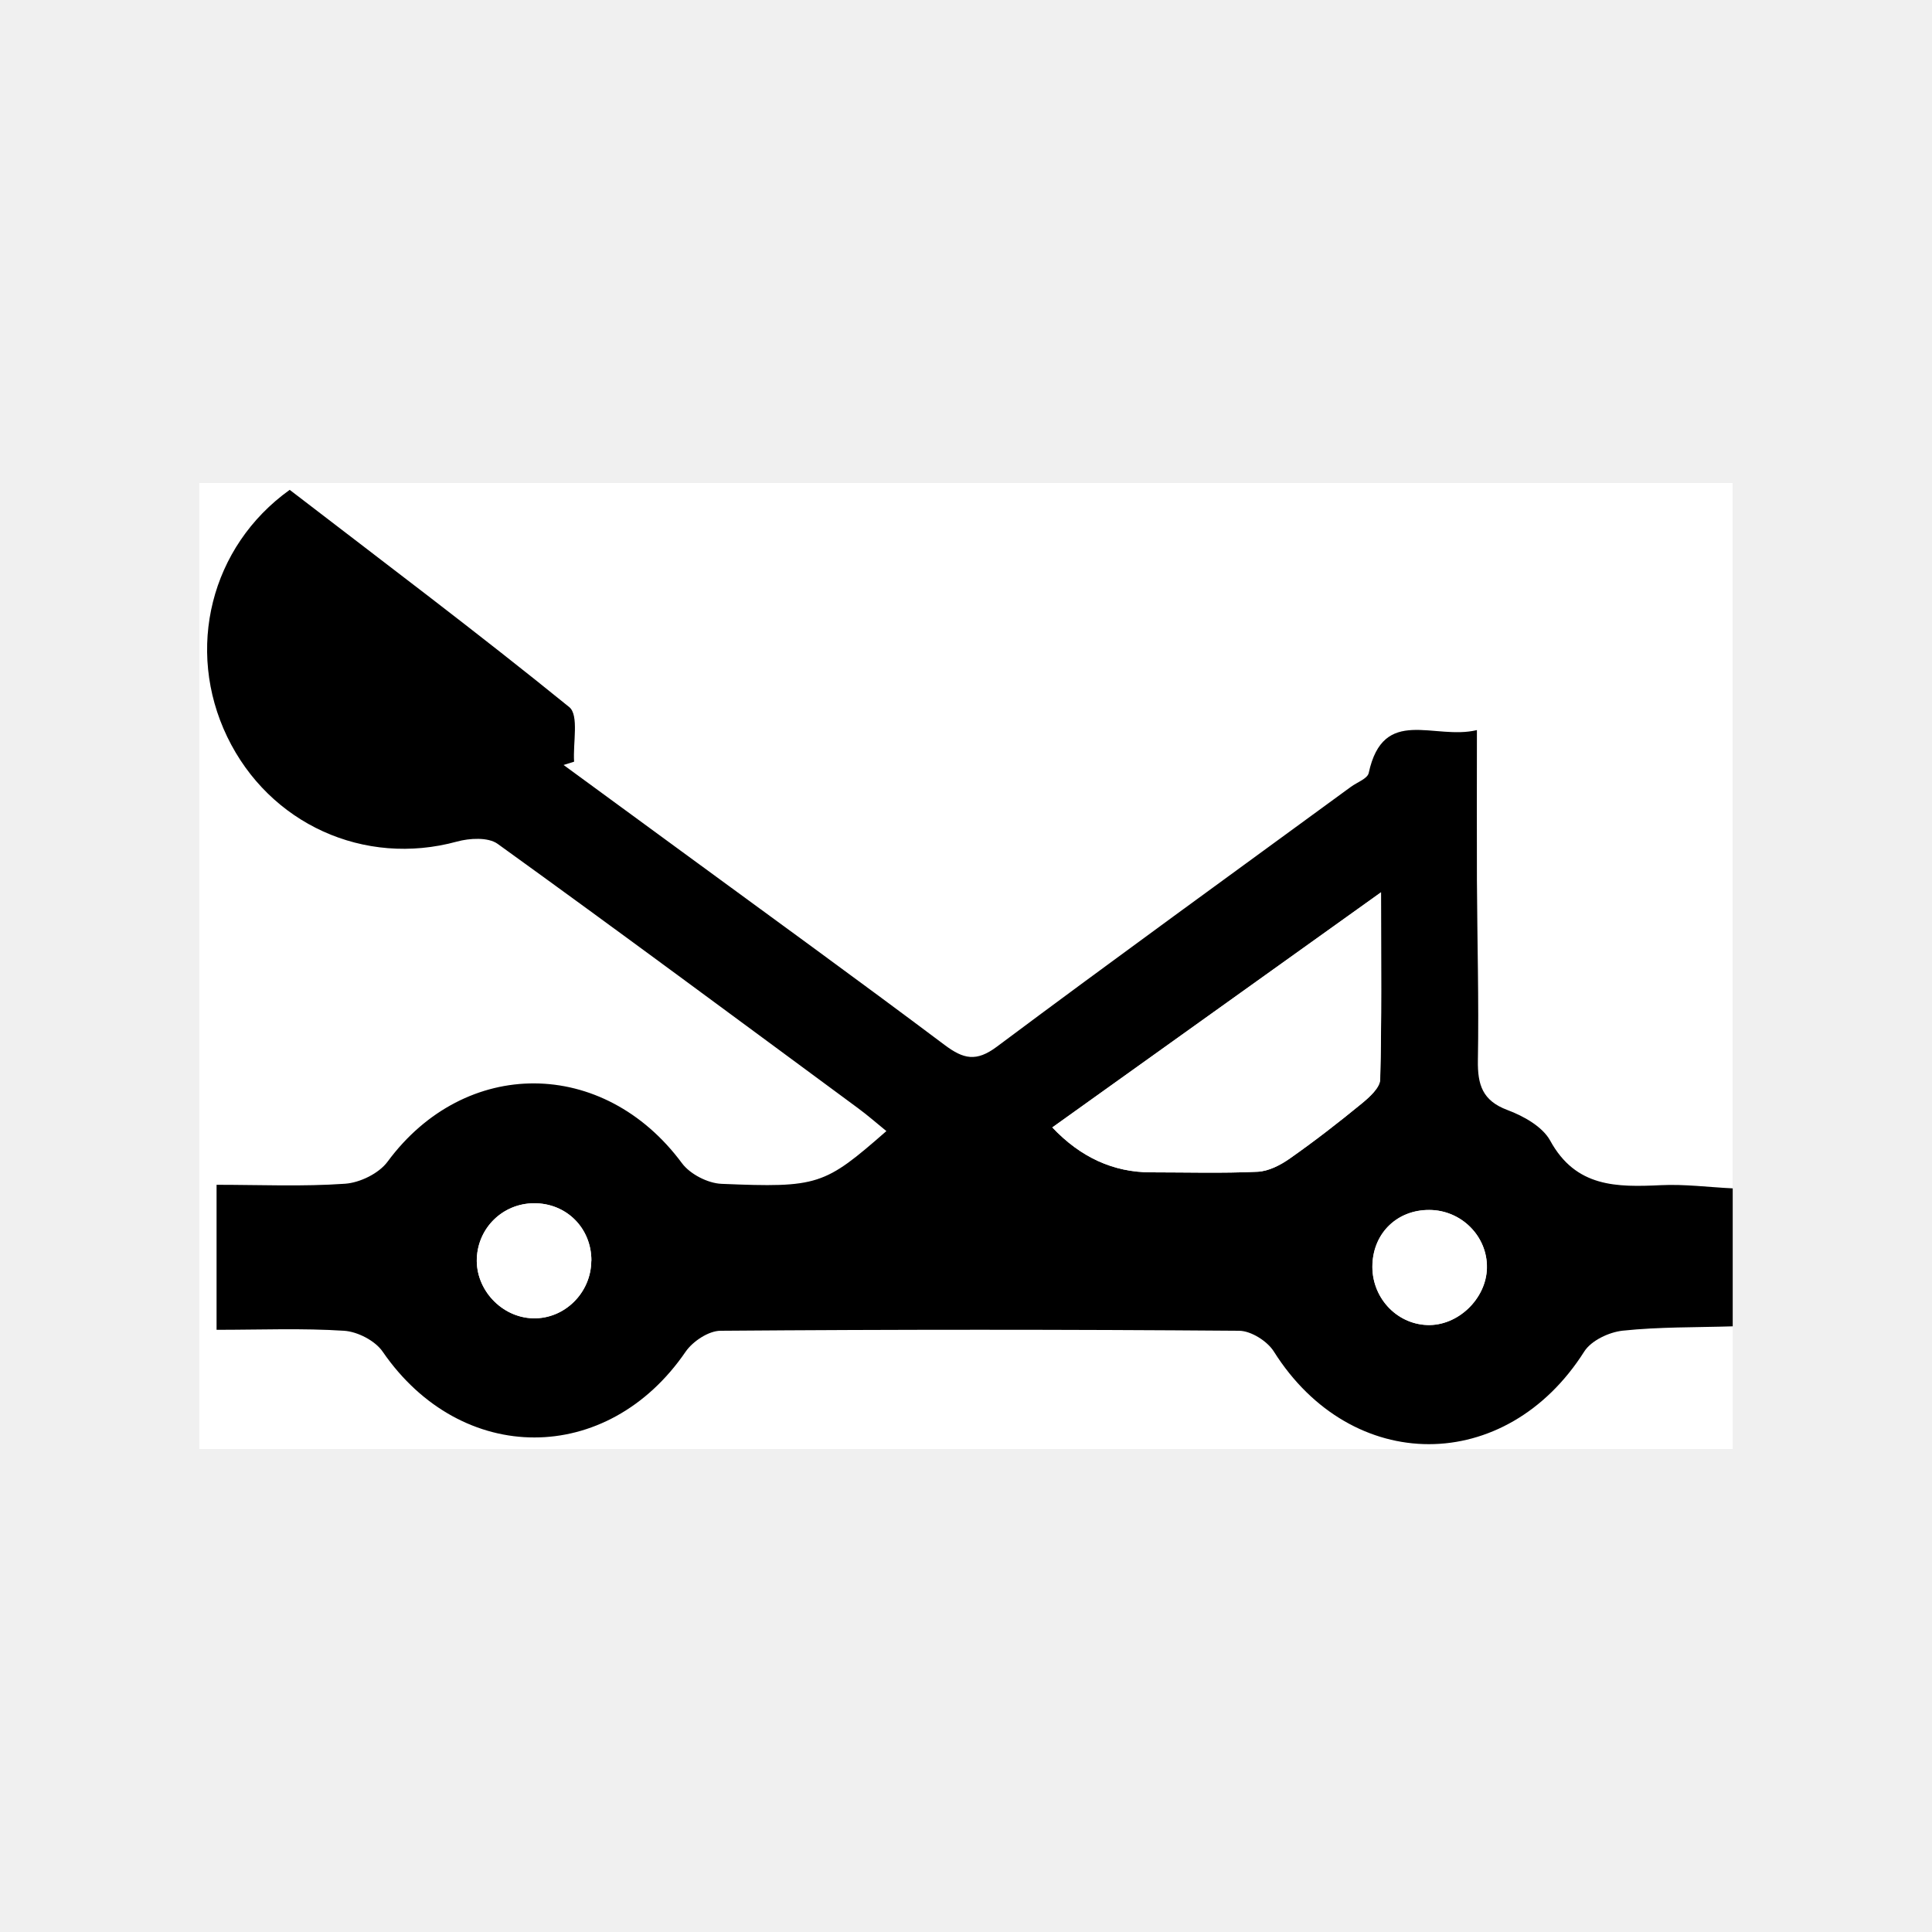
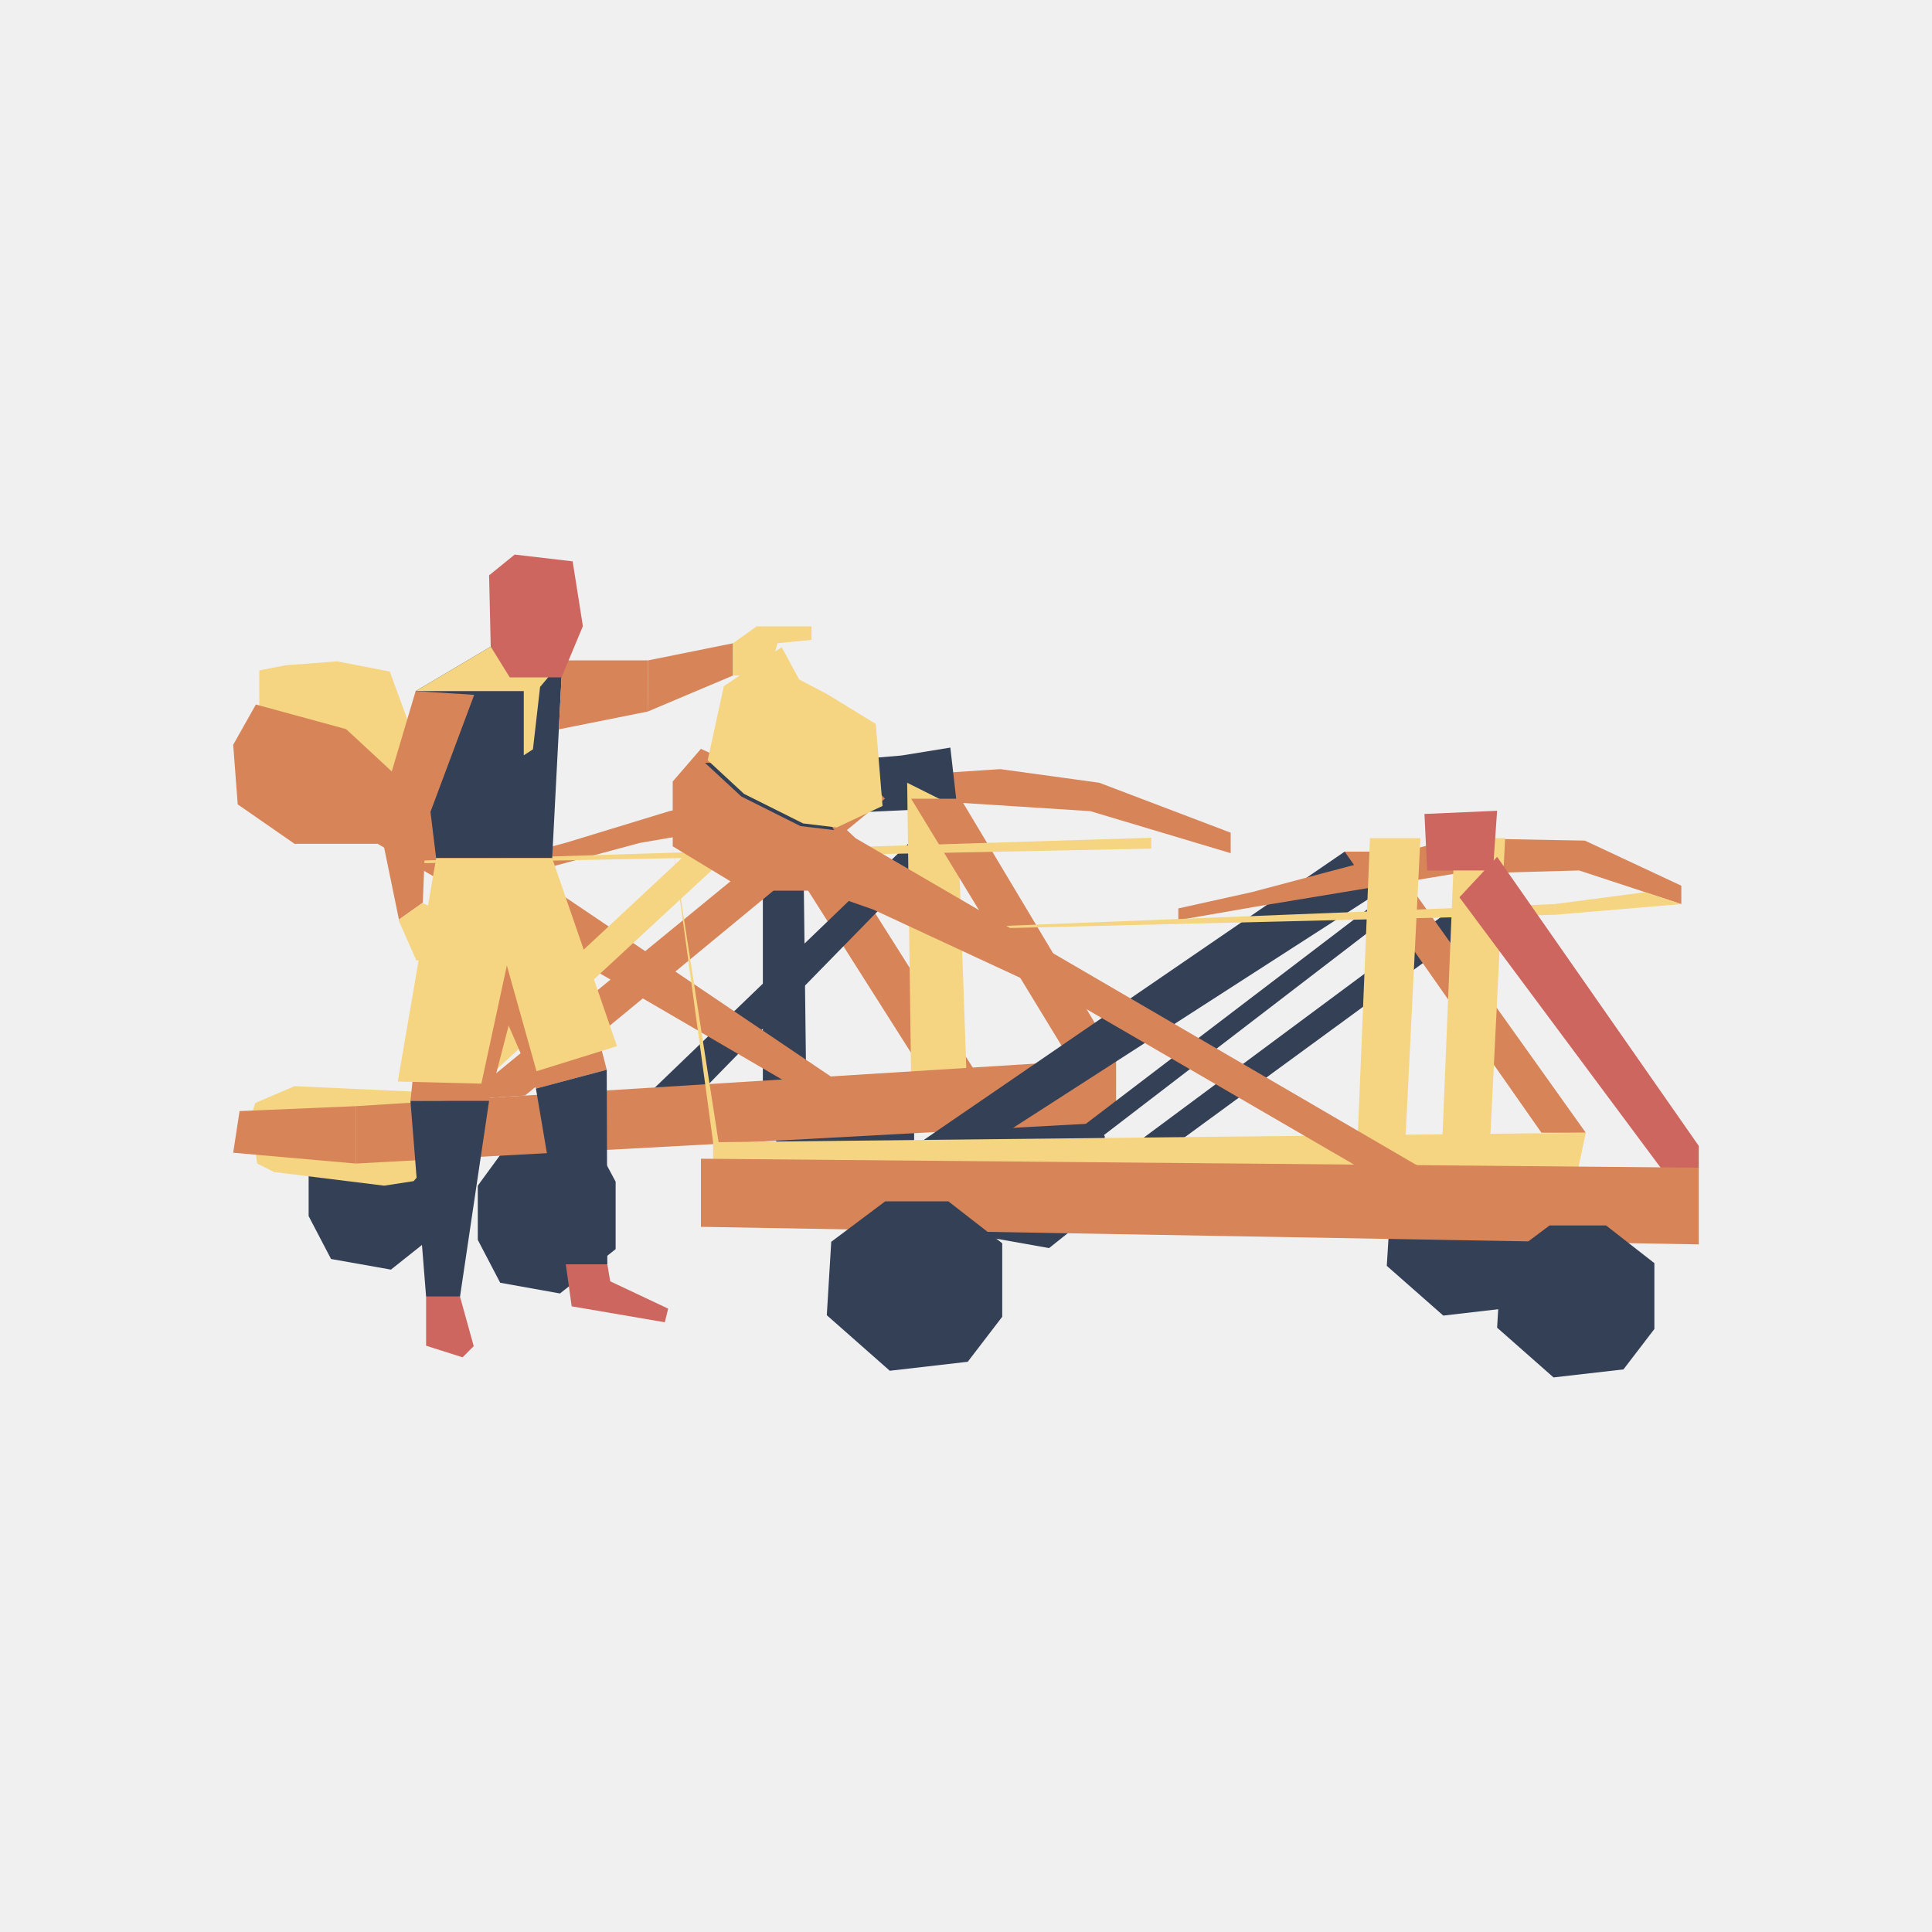
- <svg xmlns="http://www.w3.org/2000/svg" id="a" viewBox="0 0 200 200">
+ <svg xmlns="http://www.w3.org/2000/svg" viewBox="0 0 200 200">
  <defs>
-     <style>.c{fill:#fff;}</style>
+     <style>.f{fill:#f5d582;}.g{fill:#334056;}.h{fill:#cd665f;}.i{fill:#d68458;}</style>
  </defs>
+   <g id="a" />
  <g id="b">
    <g>
-       <path class="c" d="M179.37,137.3v12.7H20.63c0-33.33,0-66.67,0-100,52.91,0,105.82,0,158.73,0,0,24.34,0,48.68,0,73.02-2.48-.12-4.97-.45-7.44-.33-4.56,.21-8.8,.26-11.46-4.62-.79-1.45-2.76-2.54-4.42-3.16-2.59-.97-3.1-2.62-3.06-5.15,.11-6.21-.07-12.43-.1-18.65-.03-4.98,0-9.96,0-15.53-4.44,1.07-9.69-2.57-11.2,4.44-.13,.58-1.2,.96-1.84,1.43-12.23,8.95-24.51,17.83-36.65,26.9-2.14,1.6-3.46,1.29-5.42-.18-9.06-6.8-18.24-13.45-27.38-20.15-4.02-2.95-8.04-5.88-12.06-8.83l1.09-.34c-.13-1.93,.52-4.83-.5-5.65-9.5-7.71-19.29-15.07-28.94-22.49-8.2,5.87-10.82,16.52-6.47,25.56,4.36,9.05,14.2,13.47,23.78,10.85,1.31-.36,3.23-.47,4.21,.23,12.5,9.02,24.89,18.2,37.29,27.35,1.01,.74,1.95,1.57,2.96,2.39-6.41,5.61-7.02,5.89-17.08,5.46-1.41-.06-3.24-1-4.08-2.13-8.12-10.97-22.46-11.04-30.48-.16-.9,1.21-2.86,2.17-4.39,2.28-4.4,.3-8.83,.11-13.31,.11v15.01c4.56,0,8.89-.18,13.2,.1,1.4,.09,3.22,1.03,4,2.17,8.14,11.83,23.26,11.84,31.36-.01,.74-1.08,2.38-2.15,3.61-2.16,17.9-.14,35.8-.13,53.69,0,1.22,0,2.91,1.07,3.59,2.15,8.05,12.79,24.03,12.78,32.13,0,.72-1.14,2.57-2.01,3.98-2.16,3.77-.4,7.59-.33,11.39-.45Z" />
-       <path d="M179.37,137.3c-3.8,.12-7.62,.05-11.39,.45-1.41,.15-3.26,1.02-3.98,2.16-8.1,12.78-24.07,12.79-32.13,0-.68-1.08-2.36-2.14-3.59-2.15-17.9-.14-35.8-.14-53.69,0-1.23,0-2.87,1.09-3.61,2.16-8.1,11.85-23.22,11.84-31.36,.01-.78-1.14-2.6-2.08-4-2.17-4.3-.28-8.63-.1-13.2-.1v-15.01c4.48,0,8.91,.2,13.31-.11,1.53-.11,3.49-1.06,4.39-2.28,8.02-10.87,22.37-10.8,30.48,.16,.84,1.13,2.67,2.07,4.08,2.13,10.05,.42,10.66,.15,17.08-5.46-1.01-.82-1.95-1.65-2.96-2.39-12.41-9.15-24.79-18.34-37.29-27.35-.98-.7-2.9-.59-4.21-.23-9.58,2.62-19.42-1.81-23.78-10.85-4.35-9.04-1.73-19.69,6.47-25.56,9.65,7.42,19.44,14.78,28.94,22.49,1.02,.83,.37,3.72,.5,5.65l-1.09,.34c4.02,2.94,8.04,5.88,12.06,8.83,9.14,6.7,18.32,13.35,27.38,20.15,1.96,1.47,3.28,1.78,5.42,.18,12.14-9.07,24.42-17.95,36.65-26.9,.64-.47,1.71-.84,1.84-1.43,1.51-7.01,6.76-3.37,11.2-4.44,0,5.57-.02,10.55,0,15.53,.03,6.22,.21,12.43,.1,18.65-.04,2.52,.46,4.18,3.06,5.15,1.66,.62,3.62,1.71,4.42,3.16,2.66,4.87,6.9,4.83,11.46,4.62,2.47-.12,4.96,.21,7.44,.33v14.29Zm-70.43-20.59q4.39,4.64,10.19,4.65c3.68,0,7.37,.11,11.05-.06,1.15-.05,2.38-.69,3.36-1.38,2.55-1.79,5.03-3.71,7.44-5.69,.8-.66,1.88-1.63,1.9-2.48,.16-6.14,.09-12.29,.09-19.38-11.8,8.44-22.78,16.29-34.03,24.34Zm-47.72,13.81c.02-3.39-2.59-6-5.97-5.96-3.19,.03-5.75,2.51-5.89,5.69-.14,3.24,2.56,6.14,5.81,6.22,3.26,.09,6.02-2.63,6.04-5.95Zm92.71,.74c.07-3.27-2.64-6-5.98-6-3.28,0-5.73,2.33-5.87,5.6-.15,3.35,2.41,6.19,5.66,6.31,3.16,.12,6.12-2.7,6.19-5.9Z" />
-       <path class="c" d="M108.93,116.71c11.25-8.05,22.22-15.9,34.03-24.34,0,7.09,.08,13.23-.09,19.38-.02,.85-1.1,1.82-1.9,2.48-2.42,1.98-4.89,3.9-7.44,5.69-.98,.69-2.21,1.33-3.36,1.38-3.67,.17-7.36,.06-11.05,.06q-5.8,0-10.19-4.65Z" />
-       <path class="c" d="M61.21,130.52c-.02,3.32-2.78,6.04-6.04,5.95-3.25-.09-5.95-2.98-5.81-6.22,.14-3.18,2.7-5.66,5.89-5.69,3.38-.03,5.99,2.58,5.97,5.96Z" />
-       <path class="c" d="M153.92,131.26c-.07,3.2-3.02,6.02-6.19,5.9-3.26-.12-5.81-2.96-5.66-6.31,.14-3.27,2.6-5.61,5.87-5.6,3.33,0,6.05,2.74,5.98,6Z" />
+       <g>
+         <polygon class="i" points="127.4 88.32 112.87 83.97 92.76 82.68 66.23 87.26 49.46 91.77 49.46 89.68 58.65 87.22 69.29 83.97 82.12 81.03 103.55 79.62 113.8 81.03 127.4 86.2 127.4 88.32" />
+         <polygon class="i" points="97 113.22 78.06 83.38 83.1 82.68 102.41 113.22 97 113.22" />
+         <polygon class="g" points="96.39 88.67 71.54 114.09 66.23 114.09 95.21 86.2 96.39 88.67" />
+         <polygon class="g" points="99.09 83.62 98.38 77.39 93.33 78.21 76.18 79.66 76.18 84.67 99.09 83.62" />
+         <polygon class="f" points="100.09 112.29 99.09 83.62 93.91 81.03 94.32 111.69 100.09 112.29" />
+         <polygon class="g" points="83.1 82.68 83.47 113.22 78.97 113.22 78.97 80.6 83.1 82.68" />
+         <polygon class="f" points="38.94 83.97 42.57 75.57 40.35 69.52 34.89 68.46 29.55 68.87 26.84 69.4 26.84 77.5 38.94 83.97" />
+         <polygon class="i" points="83.47 113.22 39.09 87.35 30.49 87.35 24.61 83.27 24.14 77.1 26.49 72.93 35.83 75.48 44.11 83.15 87.49 112.44 83.47 113.22" />
+         <polygon class="g" points="54.1 116.39 49.46 122.74 49.46 128.35 51.78 132.79 57.97 133.9 63.73 129.31 63.73 122.33 60.56 116.39 54.1 116.39" />
+         <polygon class="g" points="104.73 111.69 100.09 118.04 100.09 123.65 102.41 128.1 108.6 129.2 114.36 124.62 114.36 117.63 111.19 111.69 104.73 111.69" />
+         <polygon class="g" points="85.11 113.81 80.35 115.22 80.35 120.83 82.67 125.28 88.87 126.38 94.63 121.8 94.63 114.81 91.57 113.81 85.11 113.81" />
+         <polygon class="g" points="36.59 113.93 31.95 120.27 31.95 125.89 34.27 130.33 40.47 131.43 46.23 126.85 46.23 119.86 43.05 113.93 36.59 113.93" />
+         <polygon class="f" points="45.17 115.92 42.59 112.99 30.49 112.44 26.43 114.18 25.9 115.8 26.63 120.45 28.37 121.33 39.77 122.74 42.82 122.27 45.76 118.86 45.17 115.92" />
+         <polygon class="i" points="115.54 109.58 36.83 114.51 36.83 120.45 115.54 116.17 115.54 109.58" />
+         <polygon class="i" points="24.14 119.33 36.83 120.45 36.83 114.51 24.8 115.02 24.14 119.33" />
+         <polygon class="i" points="115.54 109.58 99.44 82.68 94.32 82.68 110.88 109.87 115.54 109.58" />
+         <polygon class="i" points="91.61 82.68 89.22 80.09 48.06 113.81 54.35 113.41 91.61 82.68" />
+         <polygon class="f" points="80.29 83.97 78.18 81.74 43.51 114.09 48.06 113.81 80.29 83.97" />
+         <polyline class="f" points="42.57 89.38 119.18 87.85 119.18 86.72 42.15 89.13 42.57 89.38" />
+       </g>
+       <g>
+         <polygon class="g" points="58.22 68.36 50.8 66.94 43.03 71.54 45.15 88.84 57.16 88.84 58.22 68.36" />
+         <polygon class="i" points="58.22 68.36 67.1 68.36 67.05 73.66 57.85 75.5 58.22 68.36" />
+         <polygon class="i" points="75.88 66.59 75.88 69.93 67.05 73.66 67.1 68.36 75.88 66.59" />
+         <polygon class="f" points="75.88 69.93 79.55 69.93 80.49 66.59 84.01 66.24 84.01 64.84 78.33 64.84 75.88 66.59 75.88 69.93" />
+         <polyline class="f" points="43.03 71.54 54.22 71.54 54.22 78.19 55.17 77.57 55.91 71.11 58.22 68.36 50.8 66.94 43.03 71.54" />
+         <polygon class="i" points="50.63 113.96 42.49 113.96 45.15 88.84 57.16 88.84 50.63 113.96" />
+         <polygon class="i" points="57.16 88.84 62.81 110.74 55.48 112.69 45.15 88.84 57.16 88.84" />
+         <polygon class="f" points="57.16 88.84 63.87 108.3 55.54 110.89 52.47 99.95 49.83 112.18 41.18 111.96 45.15 88.84 57.16 88.84" />
+         <polygon class="i" points="43.03 71.54 39.13 84.65 44.09 85.31 49.09 71.93 43.03 71.54" />
+         <polygon class="i" points="43.77 93.44 41.3 95.2 39.13 84.65 44.09 85.31 43.77 93.44" />
+         <polygon class="g" points="44.11 134.23 47.62 134.23 50.63 113.96 42.49 113.96 44.11 134.23" />
+         <polygon class="g" points="55.48 112.69 58.57 130.88 62.87 130.88 62.81 110.74 55.48 112.69" />
+         <polygon class="h" points="44.11 134.23 44.11 139.31 47.89 140.51 49.04 139.35 47.62 134.23 44.11 134.23" />
+         <polygon class="h" points="58.57 130.88 59.18 135.23 68.82 136.88 69.17 135.47 63.17 132.64 62.87 130.88 58.57 130.88" />
+         <polygon class="h" points="53.28 57.41 59.28 58.11 60.34 64.82 58.13 70.12 52.77 70.12 50.8 66.94 50.63 59.56 53.28 57.41" />
+         <polygon class="f" points="45.23 94.14 43.73 93.48 41.24 95.22 43.11 99.44 46.46 98.81 46.46 96 45.23 94.14" />
+       </g>
+       <g>
+         <polygon class="g" points="94.28 118.93 139.2 88.16 146.9 89.69 102.57 118.24 94.28 118.93" />
+         <polygon class="g" points="109.91 118.24 143.78 92.43 142.17 96.1 112.42 118.93 109.91 118.24" />
+         <polygon class="g" points="117.76 118.24 153.03 92.06 151.08 96.93 121.57 118.51 117.76 118.24" />
+         <polygon class="g" points="149.41 136.19 143.56 131.04 143.98 124.22 148.99 120.46 154.85 120.46 159.85 124.36 159.85 131.18 156.65 135.35 149.41 136.19" />
+         <polygon class="i" points="164.16 117.26 143.42 88.16 139.2 88.16 159.57 117.26 164.16 117.26" />
+         <polygon class="i" points="174.05 93.59 174.05 91.69 164.07 87.02 150.59 86.77 129.64 92.34 121.98 94.04 121.98 95.25 129.92 93.87 150.44 90.47 163.47 90.11 174.05 93.59" />
+         <polygon class="f" points="73.82 121.99 73.82 118.24 164.16 117.26 163.03 122.6 73.82 121.99" />
+         <polygon class="f" points="154.25 118.24 155.81 86.77 150.59 86.77 149.3 118.24 154.25 118.24" />
+         <polygon class="f" points="145.48 118.24 147.04 86.77 141.82 86.77 140.53 118.24 145.48 118.24" />
+         <polygon class="f" points="174.05 93.59 170.3 92.36 160.94 93.59 160.96 94.7 174.05 93.59" />
+         <polyline class="f" points="104.53 96.07 160.96 94.7 160.94 93.59 104.14 95.84 104.53 96.07" />
+         <polyline class="f" points="69.64 87.61 74.39 118.24 73.82 118.24 69.64 87.61" />
+         <polyline class="h" points="175.86 120.88 175.86 118.63 154.98 88.7 151.08 92.89 171.91 120.88 175.86 120.88" />
+         <polygon class="i" points="149.83 126.17 111.96 104.17 90.38 94.15 84.81 92.2 77.21 92.2 69.64 87.61 69.64 80.9 72.56 77.52 84.54 83.01 88.57 86.77 151.64 123.52 149.83 126.17" />
+         <polygon class="g" points="86.35 85.93 82.87 85.52 76.74 82.45 72.98 78.97 74.44 78.97 79.66 81.2 85.23 84.12 86.35 85.93" />
+         <polyline class="f" points="86.62 85.66 91.36 83.43 90.66 74.94 85.65 71.87 82.73 70.34 80.92 67 74.93 71.04 73.26 78.7 77.02 82.18 83.14 85.24 86.62 85.66" />
+         <polygon class="i" points="175.86 120.88 175.86 128.82 72.56 127 72.56 119.95 175.86 120.88" />
+         <polygon class="g" points="160.82 142.59 154.98 137.44 155.39 130.62 160.41 126.86 166.26 126.86 171.26 130.76 171.26 137.58 168.06 141.76 160.82 142.59" />
+         <polygon class="g" points="92.11 141.9 85.59 136.15 86.05 128.55 91.64 124.36 98.17 124.36 103.75 128.7 103.75 136.31 100.18 140.97 92.11 141.9" />
+         <polygon class="h" points="154.98 83.93 147.46 84.26 147.74 90.11 154.55 90.11 154.98 83.93" />
+       </g>
    </g>
  </g>
+   <g id="c" />
+   <g id="d" />
+   <g id="e" />
</svg>
